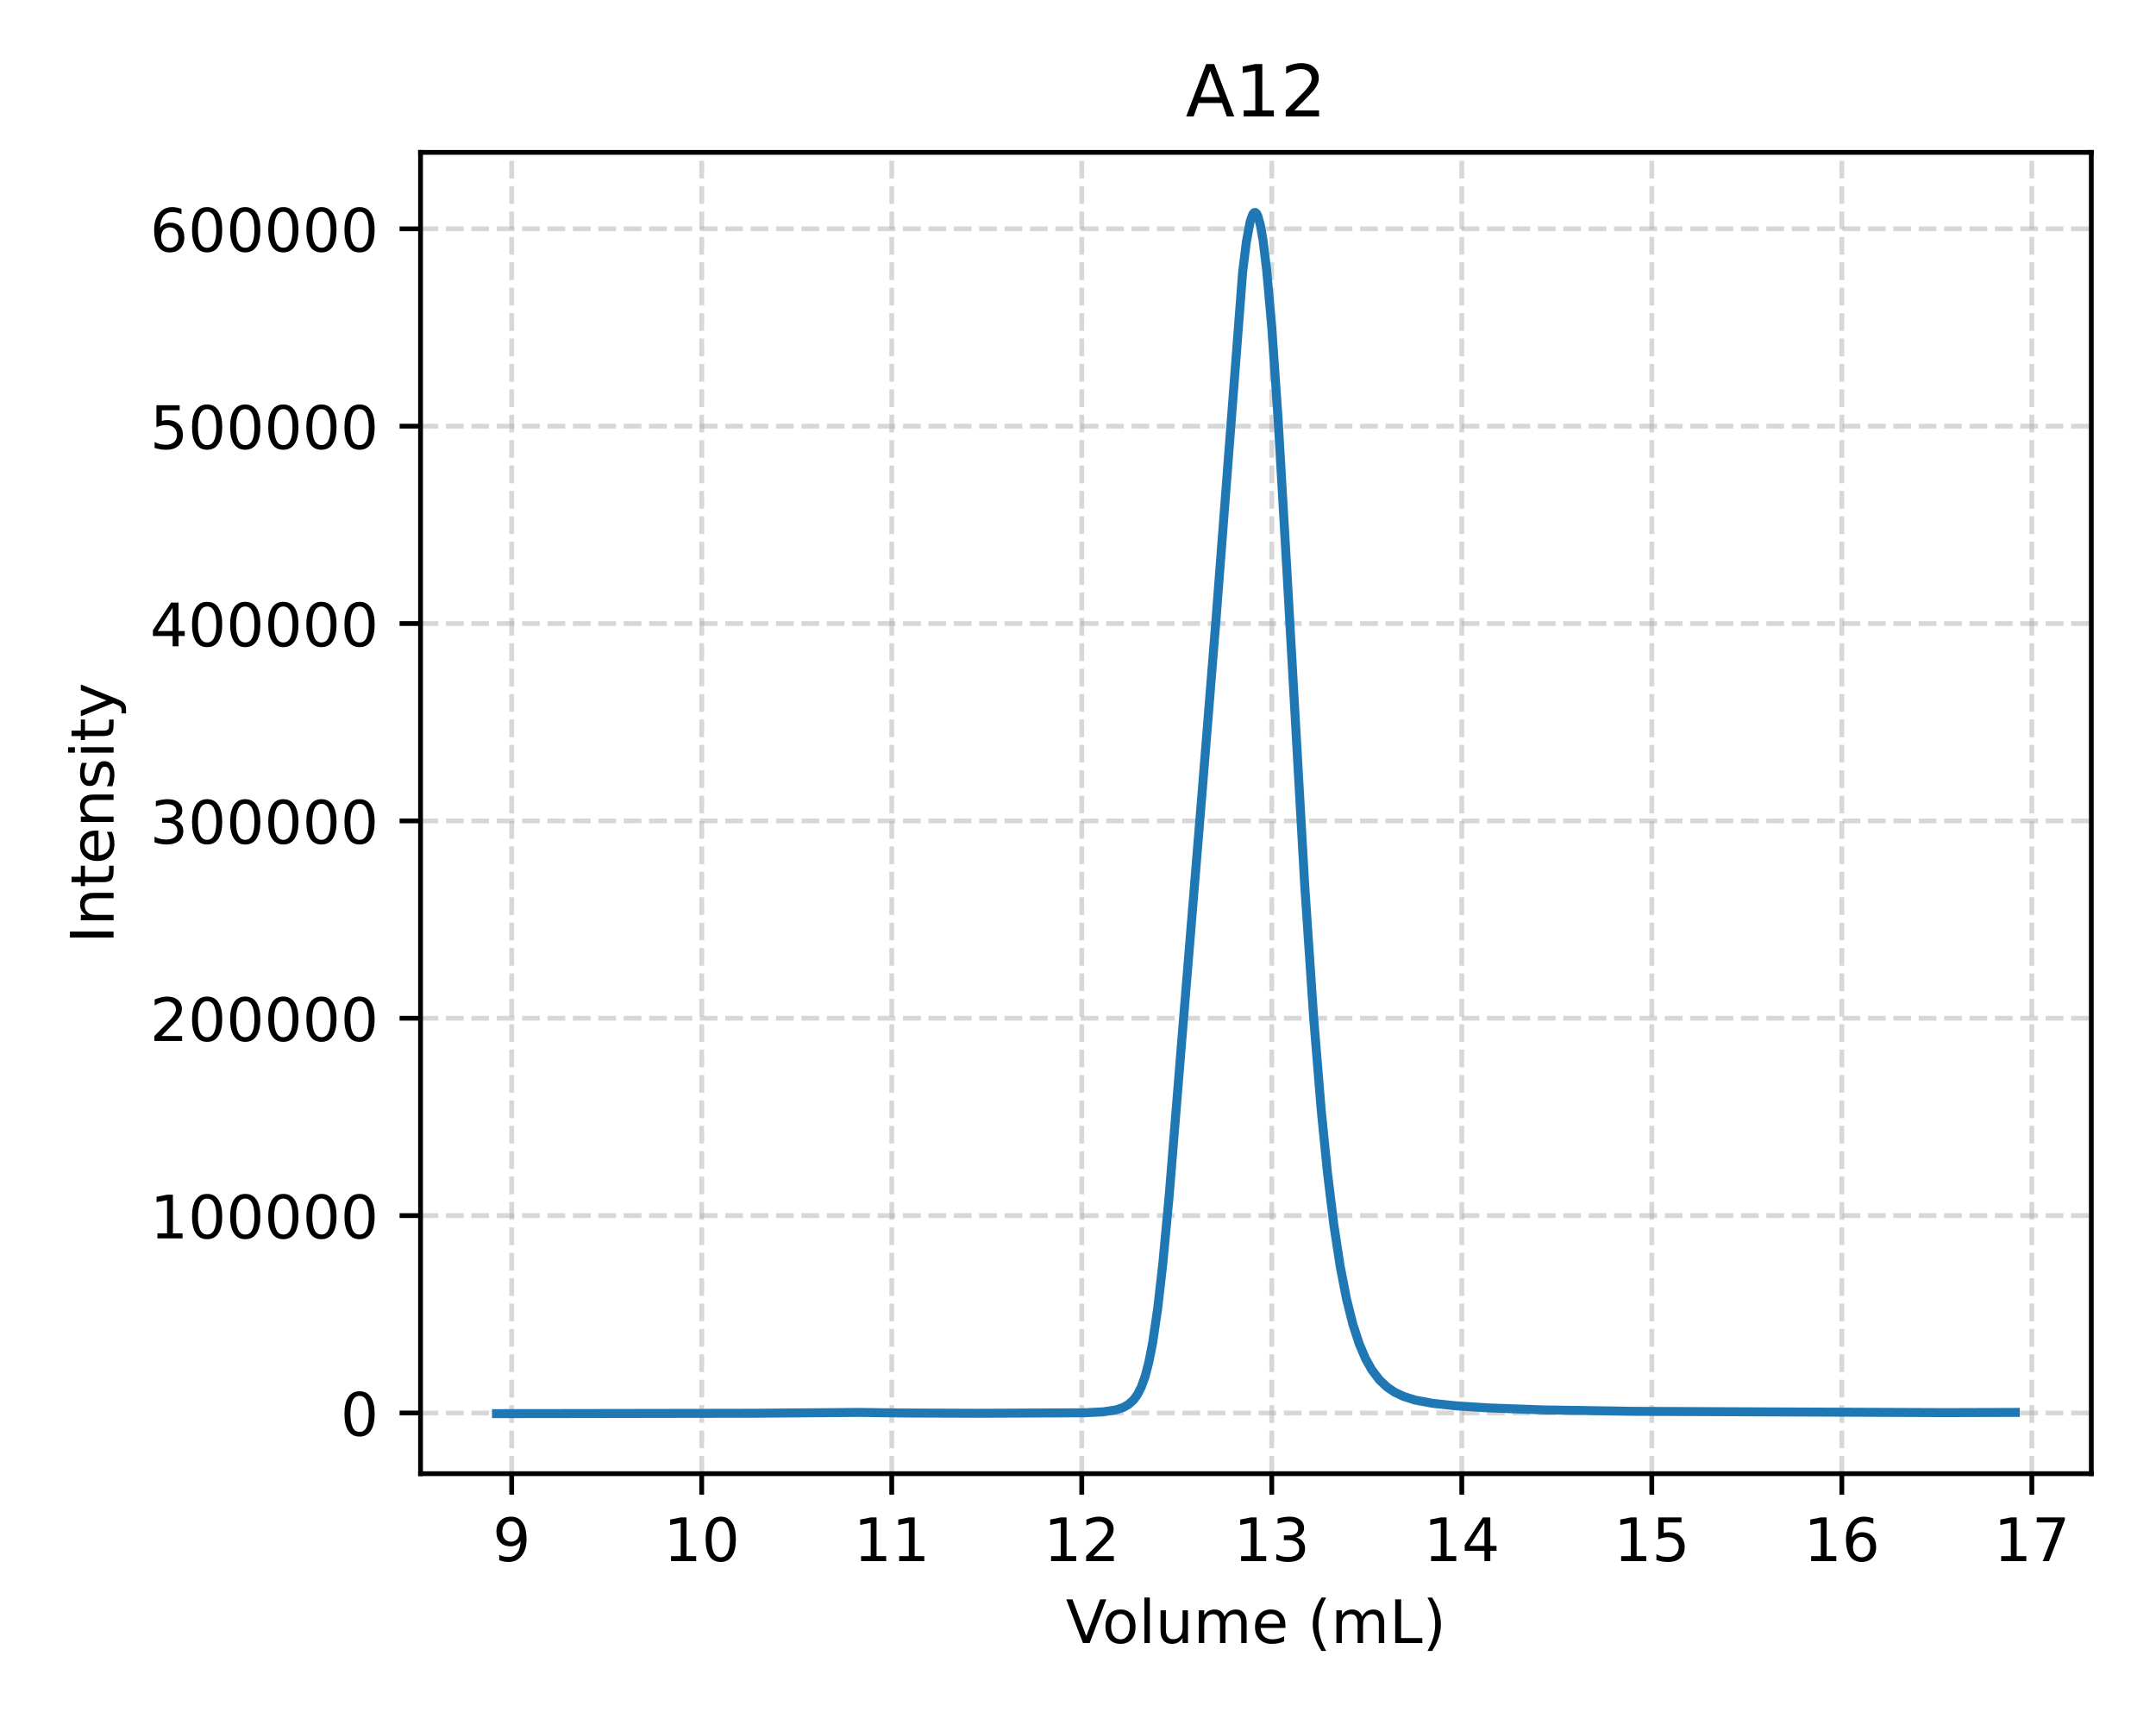
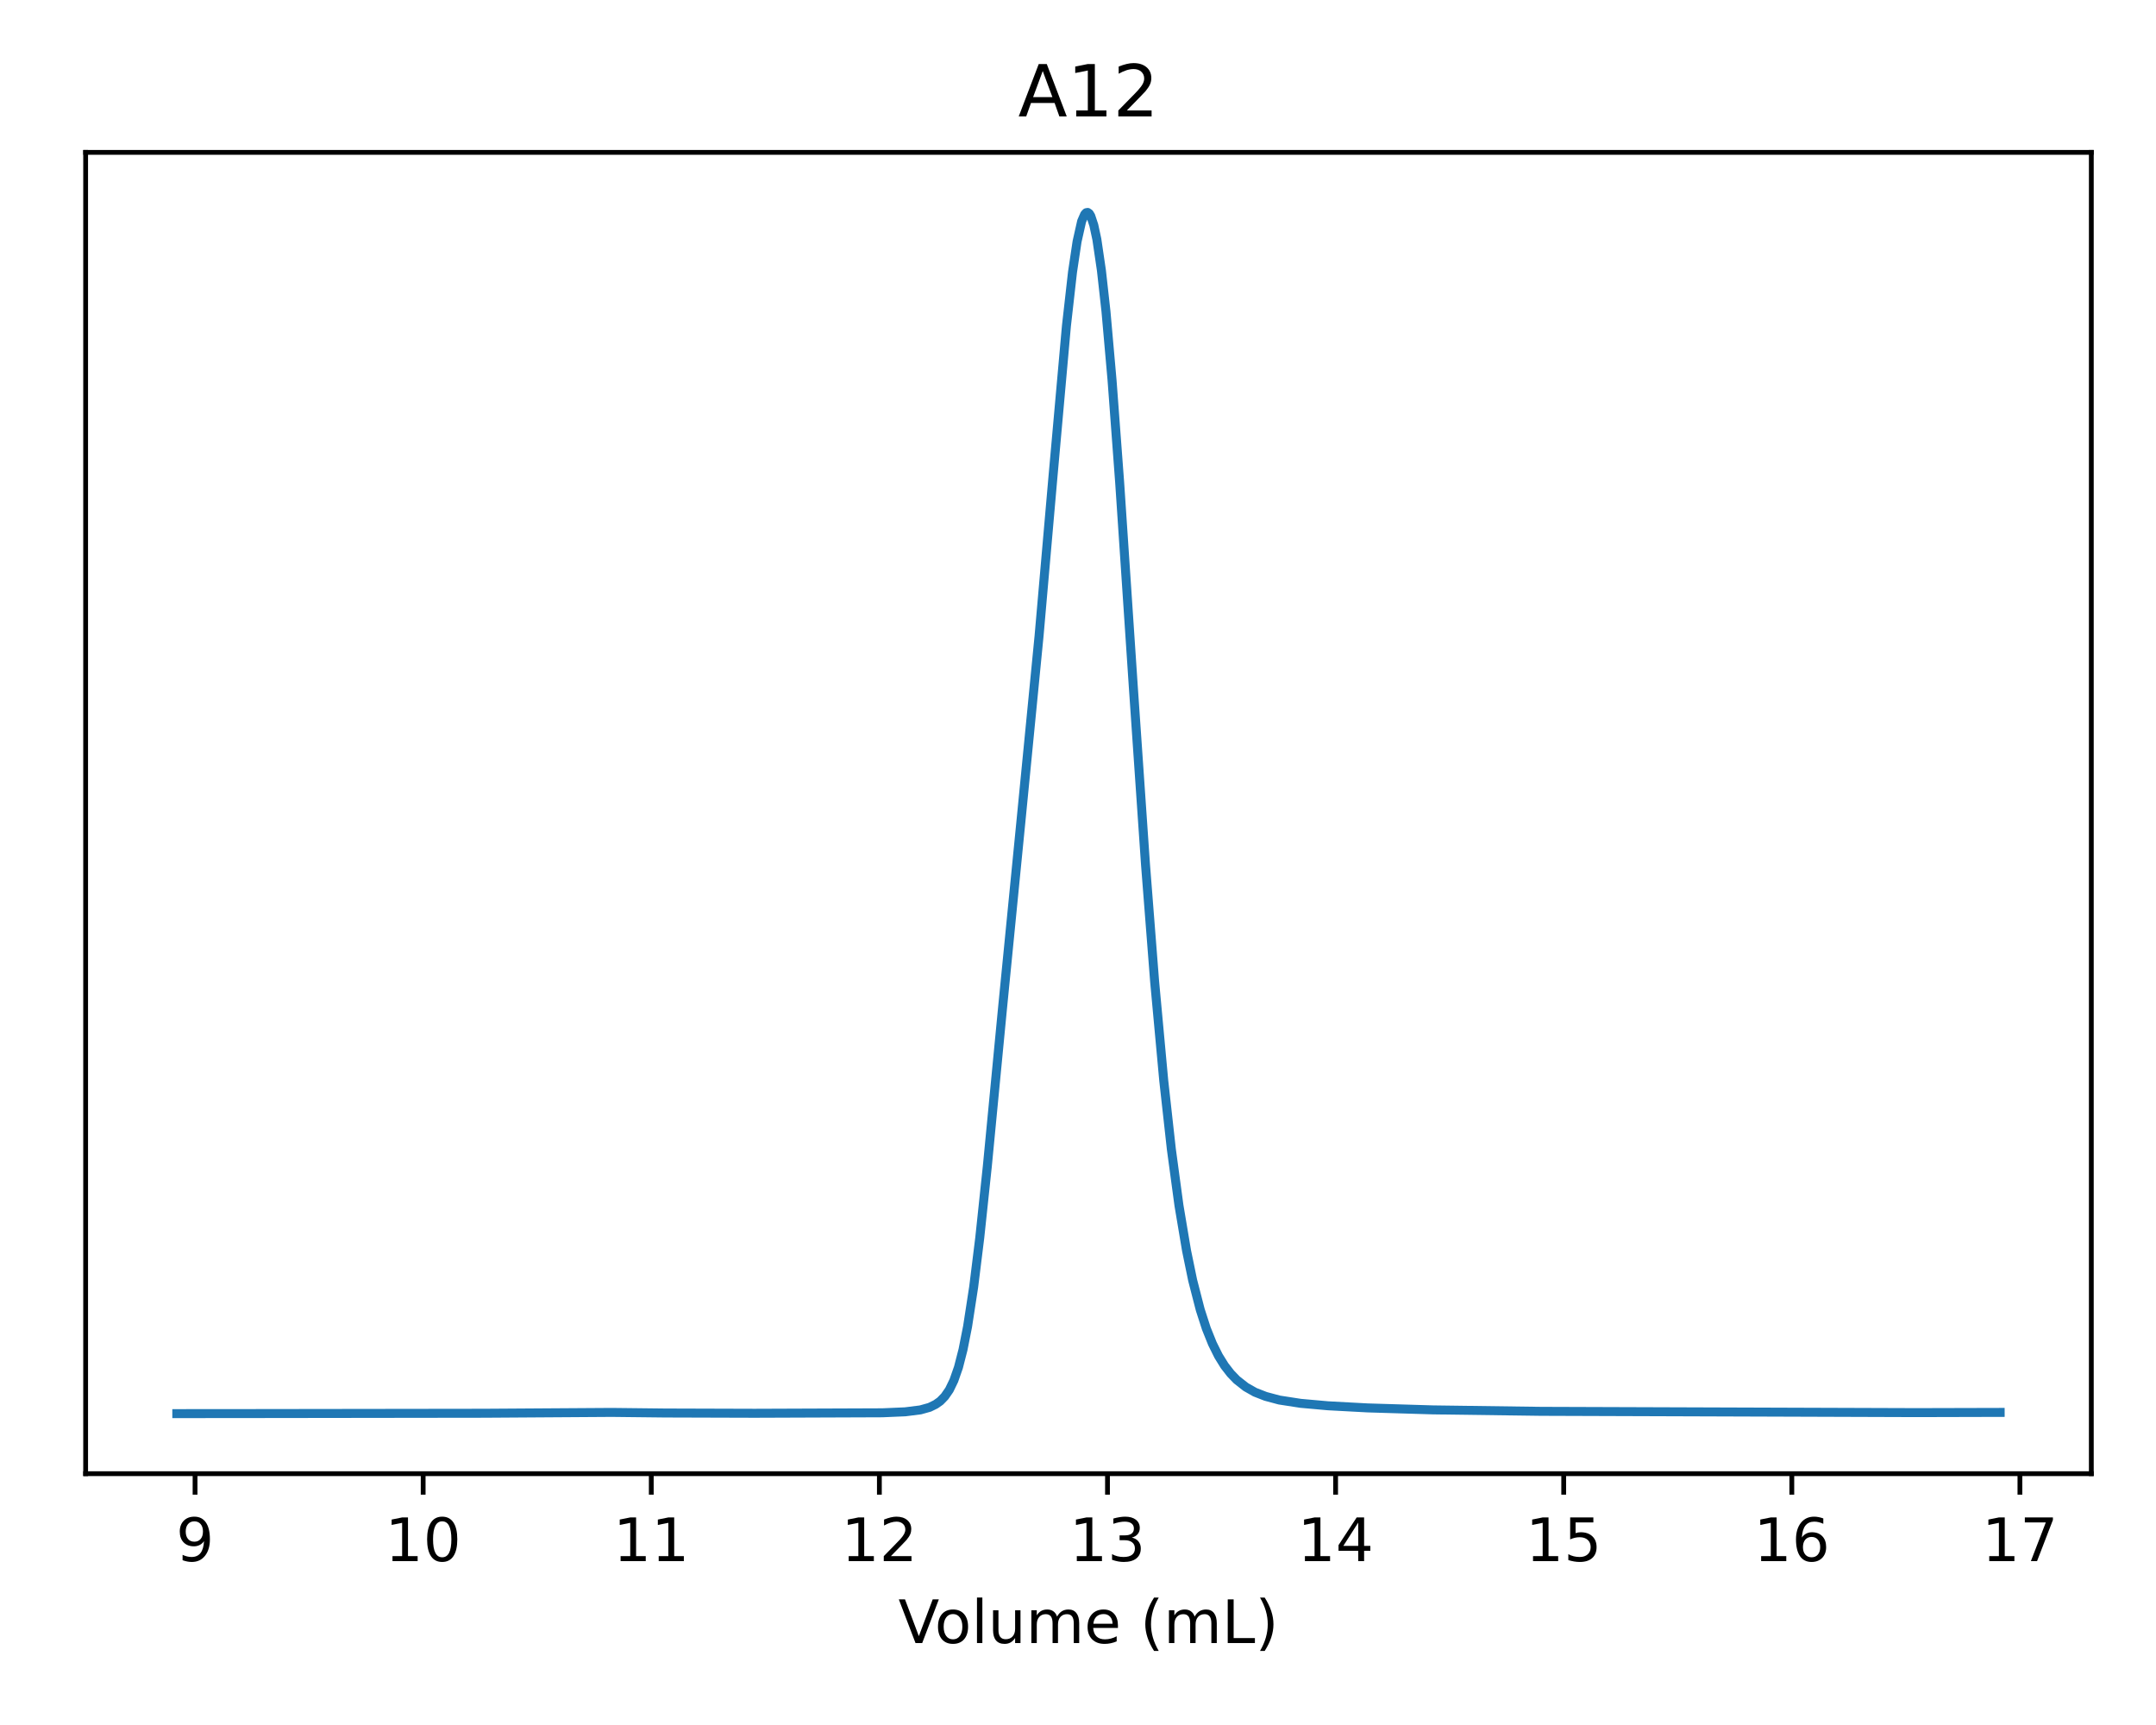
<svg xmlns="http://www.w3.org/2000/svg" xmlns:xlink="http://www.w3.org/1999/xlink" width="360pt" height="288pt" viewBox="0 0 360 288" version="1.1">
  <defs>
    <style type="text/css">*{stroke-linejoin: round; stroke-linecap: butt}</style>
  </defs>
  <g id="figure_1">
    <g id="patch_1">
      <path d="M 0 288  L 360 288  L 360 0  L 0 0  z " style="fill: #ffffff" />
    </g>
    <g id="axes_1">
      <g id="patch_2">
-         <path d="M 70.22 246.04  L 349.2 246.04  L 349.2 25.44  L 70.22 25.44  z " style="fill: #ffffff" />
+         <path d="M 14.3 246.04  L 349.2 246.04  L 349.2 25.44  L 14.3 25.44  z " style="fill: #ffffff" />
      </g>
      <g id="PolyCollection_1" />
      <g id="matplotlib.axis_1">
        <g id="xtick_1">
          <g id="line2d_1">
-             <path d="M 85.439 246.04  L 85.439 25.44  " clip-path="url(#p51eb6ddf93)" style="fill: none; stroke-dasharray: 2.96,1.28; stroke-dashoffset: 0; stroke: #b0b0b0; stroke-opacity: 0.5; stroke-width: 0.8" />
-           </g>
+             <defs>
+               <path id="m18e1137b90" d="M 0 0  L 0 3.5  " style="stroke: #000000; stroke-width: 0.8" />
+             </defs>
+             <g>
+               <use xlink:href="#m18e1137b90" x="32.57" y="246.04" style="stroke: #000000; stroke-width: 0.8" />
+             </g>
+           </g>
+           <g id="text_1">
+             <g transform="translate(29.38856 260.6384)scale(0.1 -0.1)">
+               <defs>
+                 <path id="DejaVuSans-39" d="M 703 97  L 703 672  Q 941 559 1184 500  Q 1428 441 1663 441  Q 2288 441 2617 861  Q 2947 1281 2994 2138  Q 2813 1869 2534 1725  Q 2256 1581 1919 1581  Q 1219 1581 811 2004  Q 403 2428 403 3163  Q 403 3881 828 4315  Q 1253 4750 1959 4750  Q 2769 4750 3195 4129  Q 3622 3509 3622 2328  Q 3622 1225 3098 567  Q 2575 -91 1691 -91  Q 1453 -91 1209 -44  Q 966 3 703 97  z M 1959 2075  Q 2384 2075 2632 2365  Q 2881 2656 2881 3163  Q 2881 3666 2632 3958  Q 2384 4250 1959 4250  Q 1534 4250 1286 3958  Q 1038 3666 1038 3163  Q 1038 2656 1286 2365  Q 1534 2075 1959 2075  z " transform="scale(0.015625)" />
+               </defs>
+               <use xlink:href="#DejaVuSans-39" />
+             </g>
+           </g>
+         </g>
+         <g id="xtick_2">
          <g id="line2d_2">
-             <defs>
-               <path id="m4607821169" d="M 0 0  L 0 3.5  " style="stroke: #000000; stroke-width: 0.8" />
-             </defs>
-             <g>
-               <use xlink:href="#m4607821169" x="85.439" y="246.04" style="stroke: #000000; stroke-width: 0.8" />
-             </g>
-           </g>
-           <g id="text_1">
-             <g transform="translate(82.25796 260.6384)scale(0.1 -0.1)">
-               <defs>
-                 <path id="DejaVuSans-39" d="M 703 97  L 703 672  Q 941 559 1184 500  Q 1428 441 1663 441  Q 2288 441 2617 861  Q 2947 1281 2994 2138  Q 2813 1869 2534 1725  Q 2256 1581 1919 1581  Q 1219 1581 811 2004  Q 403 2428 403 3163  Q 403 3881 828 4315  Q 1253 4750 1959 4750  Q 2769 4750 3195 4129  Q 3622 3509 3622 2328  Q 3622 1225 3098 567  Q 2575 -91 1691 -91  Q 1453 -91 1209 -44  Q 966 3 703 97  z M 1959 2075  Q 2384 2075 2632 2365  Q 2881 2656 2881 3163  Q 2881 3666 2632 3958  Q 2384 4250 1959 4250  Q 1534 4250 1286 3958  Q 1038 3666 1038 3163  Q 1038 2656 1286 2365  Q 1534 2075 1959 2075  z " transform="scale(0.015625)" />
-               </defs>
-               <use xlink:href="#DejaVuSans-39" />
-             </g>
-           </g>
-         </g>
-         <g id="xtick_2">
-           <g id="line2d_3">
-             <path d="M 117.168 246.04  L 117.168 25.44  " clip-path="url(#p51eb6ddf93)" style="fill: none; stroke-dasharray: 2.96,1.28; stroke-dashoffset: 0; stroke: #b0b0b0; stroke-opacity: 0.5; stroke-width: 0.8" />
-           </g>
-           <g id="line2d_4">
-             <g>
-               <use xlink:href="#m4607821169" x="117.168" y="246.04" style="stroke: #000000; stroke-width: 0.8" />
+             <g>
+               <use xlink:href="#m18e1137b90" x="70.658" y="246.04" style="stroke: #000000; stroke-width: 0.8" />
            </g>
          </g>
          <g id="text_2">
-             <g transform="translate(110.8054 260.6384)scale(0.1 -0.1)">
+             <g transform="translate(64.29587 260.6384)scale(0.1 -0.1)">
              <defs>
                <path id="DejaVuSans-31" d="M 794 531  L 1825 531  L 1825 4091  L 703 3866  L 703 4441  L 1819 4666  L 2450 4666  L 2450 531  L 3481 531  L 3481 0  L 794 0  L 794 531  z " transform="scale(0.015625)" />
                <path id="DejaVuSans-30" d="M 2034 4250  Q 1547 4250 1301 3770  Q 1056 3291 1056 2328  Q 1056 1369 1301 889  Q 1547 409 2034 409  Q 2525 409 2770 889  Q 3016 1369 3016 2328  Q 3016 3291 2770 3770  Q 2525 4250 2034 4250  z M 2034 4750  Q 2819 4750 3233 4129  Q 3647 3509 3647 2328  Q 3647 1150 3233 529  Q 2819 -91 2034 -91  Q 1250 -91 836 529  Q 422 1150 422 2328  Q 422 3509 836 4129  Q 1250 4750 2034 4750  z " transform="scale(0.015625)" />
              </defs>
              <use xlink:href="#DejaVuSans-31" />
              <use xlink:href="#DejaVuSans-30" x="63.623" />
            </g>
          </g>
        </g>
        <g id="xtick_3">
+           <g id="line2d_3">
+             <g>
+               <use xlink:href="#m18e1137b90" x="108.747" y="246.04" style="stroke: #000000; stroke-width: 0.8" />
+             </g>
+           </g>
+           <g id="text_3">
+             <g transform="translate(102.3844 260.6384)scale(0.1 -0.1)">
+               <use xlink:href="#DejaVuSans-31" />
+               <use xlink:href="#DejaVuSans-31" x="63.623" />
+             </g>
+           </g>
+         </g>
+         <g id="xtick_4">
+           <g id="line2d_4">
+             <g>
+               <use xlink:href="#m18e1137b90" x="146.835" y="246.04" style="stroke: #000000; stroke-width: 0.8" />
+             </g>
+           </g>
+           <g id="text_4">
+             <g transform="translate(140.473 260.6384)scale(0.1 -0.1)">
+               <defs>
+                 <path id="DejaVuSans-32" d="M 1228 531  L 3431 531  L 3431 0  L 469 0  L 469 531  Q 828 903 1448 1529  Q 2069 2156 2228 2338  Q 2531 2678 2651 2914  Q 2772 3150 2772 3378  Q 2772 3750 2511 3984  Q 2250 4219 1831 4219  Q 1534 4219 1204 4116  Q 875 4013 500 3803  L 500 4441  Q 881 4594 1212 4672  Q 1544 4750 1819 4750  Q 2544 4750 2975 4387  Q 3406 4025 3406 3419  Q 3406 3131 3298 2873  Q 3191 2616 2906 2266  Q 2828 2175 2409 1742  Q 1991 1309 1228 531  z " transform="scale(0.015625)" />
+               </defs>
+               <use xlink:href="#DejaVuSans-31" />
+               <use xlink:href="#DejaVuSans-32" x="63.623" />
+             </g>
+           </g>
+         </g>
+         <g id="xtick_5">
          <g id="line2d_5">
-             <path d="M 148.897 246.04  L 148.897 25.44  " clip-path="url(#p51eb6ddf93)" style="fill: none; stroke-dasharray: 2.96,1.28; stroke-dashoffset: 0; stroke: #b0b0b0; stroke-opacity: 0.5; stroke-width: 0.8" />
-           </g>
+             <g>
+               <use xlink:href="#m18e1137b90" x="184.924" y="246.04" style="stroke: #000000; stroke-width: 0.8" />
+             </g>
+           </g>
+           <g id="text_5">
+             <g transform="translate(178.5615 260.6384)scale(0.1 -0.1)">
+               <defs>
+                 <path id="DejaVuSans-33" d="M 2597 2516  Q 3050 2419 3304 2112  Q 3559 1806 3559 1356  Q 3559 666 3084 287  Q 2609 -91 1734 -91  Q 1441 -91 1130 -33  Q 819 25 488 141  L 488 750  Q 750 597 1062 519  Q 1375 441 1716 441  Q 2309 441 2620 675  Q 2931 909 2931 1356  Q 2931 1769 2642 2001  Q 2353 2234 1838 2234  L 1294 2234  L 1294 2753  L 1863 2753  Q 2328 2753 2575 2939  Q 2822 3125 2822 3475  Q 2822 3834 2567 4026  Q 2313 4219 1838 4219  Q 1578 4219 1281 4162  Q 984 4106 628 3988  L 628 4550  Q 988 4650 1302 4700  Q 1616 4750 1894 4750  Q 2613 4750 3031 4423  Q 3450 4097 3450 3541  Q 3450 3153 3228 2886  Q 3006 2619 2597 2516  z " transform="scale(0.015625)" />
+               </defs>
+               <use xlink:href="#DejaVuSans-31" />
+               <use xlink:href="#DejaVuSans-33" x="63.623" />
+             </g>
+           </g>
+         </g>
+         <g id="xtick_6">
          <g id="line2d_6">
            <g>
-               <use xlink:href="#m4607821169" x="148.897" y="246.04" style="stroke: #000000; stroke-width: 0.8" />
-             </g>
-           </g>
-           <g id="text_3">
-             <g transform="translate(142.5341 260.6384)scale(0.1 -0.1)">
-               <use xlink:href="#DejaVuSans-31" />
-               <use xlink:href="#DejaVuSans-31" x="63.623" />
-             </g>
-           </g>
-         </g>
-         <g id="xtick_4">
+               <use xlink:href="#m18e1137b90" x="223.013" y="246.04" style="stroke: #000000; stroke-width: 0.8" />
+             </g>
+           </g>
+           <g id="text_6">
+             <g transform="translate(216.6501 260.6384)scale(0.1 -0.1)">
+               <defs>
+                 <path id="DejaVuSans-34" d="M 2419 4116  L 825 1625  L 2419 1625  L 2419 4116  z M 2253 4666  L 3047 4666  L 3047 1625  L 3713 1625  L 3713 1100  L 3047 1100  L 3047 0  L 2419 0  L 2419 1100  L 313 1100  L 313 1709  L 2253 4666  z " transform="scale(0.015625)" />
+               </defs>
+               <use xlink:href="#DejaVuSans-31" />
+               <use xlink:href="#DejaVuSans-34" x="63.623" />
+             </g>
+           </g>
+         </g>
+         <g id="xtick_7">
          <g id="line2d_7">
-             <path d="M 180.625 246.04  L 180.625 25.44  " clip-path="url(#p51eb6ddf93)" style="fill: none; stroke-dasharray: 2.96,1.28; stroke-dashoffset: 0; stroke: #b0b0b0; stroke-opacity: 0.5; stroke-width: 0.8" />
-           </g>
+             <g>
+               <use xlink:href="#m18e1137b90" x="261.101" y="246.04" style="stroke: #000000; stroke-width: 0.8" />
+             </g>
+           </g>
+           <g id="text_7">
+             <g transform="translate(254.7387 260.6384)scale(0.1 -0.1)">
+               <defs>
+                 <path id="DejaVuSans-35" d="M 691 4666  L 3169 4666  L 3169 4134  L 1269 4134  L 1269 2991  Q 1406 3038 1543 3061  Q 1681 3084 1819 3084  Q 2600 3084 3056 2656  Q 3513 2228 3513 1497  Q 3513 744 3044 326  Q 2575 -91 1722 -91  Q 1428 -91 1123 -41  Q 819 9 494 109  L 494 744  Q 775 591 1075 516  Q 1375 441 1709 441  Q 2250 441 2565 725  Q 2881 1009 2881 1497  Q 2881 1984 2565 2268  Q 2250 2553 1709 2553  Q 1456 2553 1204 2497  Q 953 2441 691 2322  L 691 4666  z " transform="scale(0.015625)" />
+               </defs>
+               <use xlink:href="#DejaVuSans-31" />
+               <use xlink:href="#DejaVuSans-35" x="63.623" />
+             </g>
+           </g>
+         </g>
+         <g id="xtick_8">
          <g id="line2d_8">
            <g>
-               <use xlink:href="#m4607821169" x="180.625" y="246.04" style="stroke: #000000; stroke-width: 0.8" />
-             </g>
-           </g>
-           <g id="text_4">
-             <g transform="translate(174.2628 260.6384)scale(0.1 -0.1)">
-               <defs>
-                 <path id="DejaVuSans-32" d="M 1228 531  L 3431 531  L 3431 0  L 469 0  L 469 531  Q 828 903 1448 1529  Q 2069 2156 2228 2338  Q 2531 2678 2651 2914  Q 2772 3150 2772 3378  Q 2772 3750 2511 3984  Q 2250 4219 1831 4219  Q 1534 4219 1204 4116  Q 875 4013 500 3803  L 500 4441  Q 881 4594 1212 4672  Q 1544 4750 1819 4750  Q 2544 4750 2975 4387  Q 3406 4025 3406 3419  Q 3406 3131 3298 2873  Q 3191 2616 2906 2266  Q 2828 2175 2409 1742  Q 1991 1309 1228 531  z " transform="scale(0.015625)" />
-               </defs>
-               <use xlink:href="#DejaVuSans-31" />
-               <use xlink:href="#DejaVuSans-32" x="63.623" />
-             </g>
-           </g>
-         </g>
-         <g id="xtick_5">
+               <use xlink:href="#m18e1137b90" x="299.19" y="246.04" style="stroke: #000000; stroke-width: 0.8" />
+             </g>
+           </g>
+           <g id="text_8">
+             <g transform="translate(292.8272 260.6384)scale(0.1 -0.1)">
+               <defs>
+                 <path id="DejaVuSans-36" d="M 2113 2584  Q 1688 2584 1439 2293  Q 1191 2003 1191 1497  Q 1191 994 1439 701  Q 1688 409 2113 409  Q 2538 409 2786 701  Q 3034 994 3034 1497  Q 3034 2003 2786 2293  Q 2538 2584 2113 2584  z M 3366 4563  L 3366 3988  Q 3128 4100 2886 4159  Q 2644 4219 2406 4219  Q 1781 4219 1451 3797  Q 1122 3375 1075 2522  Q 1259 2794 1537 2939  Q 1816 3084 2150 3084  Q 2853 3084 3261 2657  Q 3669 2231 3669 1497  Q 3669 778 3244 343  Q 2819 -91 2113 -91  Q 1303 -91 875 529  Q 447 1150 447 2328  Q 447 3434 972 4092  Q 1497 4750 2381 4750  Q 2619 4750 2861 4703  Q 3103 4656 3366 4563  z " transform="scale(0.015625)" />
+               </defs>
+               <use xlink:href="#DejaVuSans-31" />
+               <use xlink:href="#DejaVuSans-36" x="63.623" />
+             </g>
+           </g>
+         </g>
+         <g id="xtick_9">
          <g id="line2d_9">
-             <path d="M 212.354 246.04  L 212.354 25.44  " clip-path="url(#p51eb6ddf93)" style="fill: none; stroke-dasharray: 2.96,1.28; stroke-dashoffset: 0; stroke: #b0b0b0; stroke-opacity: 0.5; stroke-width: 0.8" />
-           </g>
-           <g id="line2d_10">
-             <g>
-               <use xlink:href="#m4607821169" x="212.354" y="246.04" style="stroke: #000000; stroke-width: 0.8" />
-             </g>
-           </g>
-           <g id="text_5">
-             <g transform="translate(205.9916 260.6384)scale(0.1 -0.1)">
-               <defs>
-                 <path id="DejaVuSans-33" d="M 2597 2516  Q 3050 2419 3304 2112  Q 3559 1806 3559 1356  Q 3559 666 3084 287  Q 2609 -91 1734 -91  Q 1441 -91 1130 -33  Q 819 25 488 141  L 488 750  Q 750 597 1062 519  Q 1375 441 1716 441  Q 2309 441 2620 675  Q 2931 909 2931 1356  Q 2931 1769 2642 2001  Q 2353 2234 1838 2234  L 1294 2234  L 1294 2753  L 1863 2753  Q 2328 2753 2575 2939  Q 2822 3125 2822 3475  Q 2822 3834 2567 4026  Q 2313 4219 1838 4219  Q 1578 4219 1281 4162  Q 984 4106 628 3988  L 628 4550  Q 988 4650 1302 4700  Q 1616 4750 1894 4750  Q 2613 4750 3031 4423  Q 3450 4097 3450 3541  Q 3450 3153 3228 2886  Q 3006 2619 2597 2516  z " transform="scale(0.015625)" />
-               </defs>
-               <use xlink:href="#DejaVuSans-31" />
-               <use xlink:href="#DejaVuSans-33" x="63.623" />
-             </g>
-           </g>
-         </g>
-         <g id="xtick_6">
-           <g id="line2d_11">
-             <path d="M 244.083 246.04  L 244.083 25.44  " clip-path="url(#p51eb6ddf93)" style="fill: none; stroke-dasharray: 2.96,1.28; stroke-dashoffset: 0; stroke: #b0b0b0; stroke-opacity: 0.5; stroke-width: 0.8" />
-           </g>
-           <g id="line2d_12">
-             <g>
-               <use xlink:href="#m4607821169" x="244.083" y="246.04" style="stroke: #000000; stroke-width: 0.8" />
-             </g>
-           </g>
-           <g id="text_6">
-             <g transform="translate(237.7203 260.6384)scale(0.1 -0.1)">
-               <defs>
-                 <path id="DejaVuSans-34" d="M 2419 4116  L 825 1625  L 2419 1625  L 2419 4116  z M 2253 4666  L 3047 4666  L 3047 1625  L 3713 1625  L 3713 1100  L 3047 1100  L 3047 0  L 2419 0  L 2419 1100  L 313 1100  L 313 1709  L 2253 4666  z " transform="scale(0.015625)" />
-               </defs>
-               <use xlink:href="#DejaVuSans-31" />
-               <use xlink:href="#DejaVuSans-34" x="63.623" />
-             </g>
-           </g>
-         </g>
-         <g id="xtick_7">
-           <g id="line2d_13">
-             <path d="M 275.811 246.04  L 275.811 25.44  " clip-path="url(#p51eb6ddf93)" style="fill: none; stroke-dasharray: 2.96,1.28; stroke-dashoffset: 0; stroke: #b0b0b0; stroke-opacity: 0.5; stroke-width: 0.8" />
-           </g>
-           <g id="line2d_14">
-             <g>
-               <use xlink:href="#m4607821169" x="275.811" y="246.04" style="stroke: #000000; stroke-width: 0.8" />
-             </g>
-           </g>
-           <g id="text_7">
-             <g transform="translate(269.449 260.6384)scale(0.1 -0.1)">
-               <defs>
-                 <path id="DejaVuSans-35" d="M 691 4666  L 3169 4666  L 3169 4134  L 1269 4134  L 1269 2991  Q 1406 3038 1543 3061  Q 1681 3084 1819 3084  Q 2600 3084 3056 2656  Q 3513 2228 3513 1497  Q 3513 744 3044 326  Q 2575 -91 1722 -91  Q 1428 -91 1123 -41  Q 819 9 494 109  L 494 744  Q 775 591 1075 516  Q 1375 441 1709 441  Q 2250 441 2565 725  Q 2881 1009 2881 1497  Q 2881 1984 2565 2268  Q 2250 2553 1709 2553  Q 1456 2553 1204 2497  Q 953 2441 691 2322  L 691 4666  z " transform="scale(0.015625)" />
-               </defs>
-               <use xlink:href="#DejaVuSans-31" />
-               <use xlink:href="#DejaVuSans-35" x="63.623" />
-             </g>
-           </g>
-         </g>
-         <g id="xtick_8">
-           <g id="line2d_15">
-             <path d="M 307.54 246.04  L 307.54 25.44  " clip-path="url(#p51eb6ddf93)" style="fill: none; stroke-dasharray: 2.96,1.28; stroke-dashoffset: 0; stroke: #b0b0b0; stroke-opacity: 0.5; stroke-width: 0.8" />
-           </g>
-           <g id="line2d_16">
-             <g>
-               <use xlink:href="#m4607821169" x="307.54" y="246.04" style="stroke: #000000; stroke-width: 0.8" />
-             </g>
-           </g>
-           <g id="text_8">
-             <g transform="translate(301.1777 260.6384)scale(0.1 -0.1)">
-               <defs>
-                 <path id="DejaVuSans-36" d="M 2113 2584  Q 1688 2584 1439 2293  Q 1191 2003 1191 1497  Q 1191 994 1439 701  Q 1688 409 2113 409  Q 2538 409 2786 701  Q 3034 994 3034 1497  Q 3034 2003 2786 2293  Q 2538 2584 2113 2584  z M 3366 4563  L 3366 3988  Q 3128 4100 2886 4159  Q 2644 4219 2406 4219  Q 1781 4219 1451 3797  Q 1122 3375 1075 2522  Q 1259 2794 1537 2939  Q 1816 3084 2150 3084  Q 2853 3084 3261 2657  Q 3669 2231 3669 1497  Q 3669 778 3244 343  Q 2819 -91 2113 -91  Q 1303 -91 875 529  Q 447 1150 447 2328  Q 447 3434 972 4092  Q 1497 4750 2381 4750  Q 2619 4750 2861 4703  Q 3103 4656 3366 4563  z " transform="scale(0.015625)" />
-               </defs>
-               <use xlink:href="#DejaVuSans-31" />
-               <use xlink:href="#DejaVuSans-36" x="63.623" />
-             </g>
-           </g>
-         </g>
-         <g id="xtick_9">
-           <g id="line2d_17">
-             <path d="M 339.269 246.04  L 339.269 25.44  " clip-path="url(#p51eb6ddf93)" style="fill: none; stroke-dasharray: 2.96,1.28; stroke-dashoffset: 0; stroke: #b0b0b0; stroke-opacity: 0.5; stroke-width: 0.8" />
-           </g>
-           <g id="line2d_18">
-             <g>
-               <use xlink:href="#m4607821169" x="339.269" y="246.04" style="stroke: #000000; stroke-width: 0.8" />
+             <g>
+               <use xlink:href="#m18e1137b90" x="337.278" y="246.04" style="stroke: #000000; stroke-width: 0.8" />
            </g>
          </g>
          <g id="text_9">
-             <g transform="translate(332.9064 260.6384)scale(0.1 -0.1)">
+             <g transform="translate(330.9158 260.6384)scale(0.1 -0.1)">
              <defs>
                <path id="DejaVuSans-37" d="M 525 4666  L 3525 4666  L 3525 4397  L 1831 0  L 1172 0  L 2766 4134  L 525 4134  L 525 4666  z " transform="scale(0.015625)" />
              </defs>
              <use xlink:href="#DejaVuSans-31" />
              <use xlink:href="#DejaVuSans-37" x="63.623" />
            </g>
          </g>
        </g>
        <g id="text_10">
-           <g transform="translate(177.9663 274.3166)scale(0.1 -0.1)">
+           <g transform="translate(150.0062 274.3166)scale(0.1 -0.1)">
            <defs>
              <path id="DejaVuSans-56" d="M 1831 0  L 50 4666  L 709 4666  L 2188 738  L 3669 4666  L 4325 4666  L 2547 0  L 1831 0  z " transform="scale(0.015625)" />
              <path id="DejaVuSans-6f" d="M 1959 3097  Q 1497 3097 1228 2736  Q 959 2375 959 1747  Q 959 1119 1226 758  Q 1494 397 1959 397  Q 2419 397 2687 759  Q 2956 1122 2956 1747  Q 2956 2369 2687 2733  Q 2419 3097 1959 3097  z M 1959 3584  Q 2709 3584 3137 3096  Q 3566 2609 3566 1747  Q 3566 888 3137 398  Q 2709 -91 1959 -91  Q 1206 -91 779 398  Q 353 888 353 1747  Q 353 2609 779 3096  Q 1206 3584 1959 3584  z " transform="scale(0.015625)" />
              <path id="DejaVuSans-6c" d="M 603 4863  L 1178 4863  L 1178 0  L 603 0  L 603 4863  z " transform="scale(0.015625)" />
              <path id="DejaVuSans-75" d="M 544 1381  L 544 3500  L 1119 3500  L 1119 1403  Q 1119 906 1312 657  Q 1506 409 1894 409  Q 2359 409 2629 706  Q 2900 1003 2900 1516  L 2900 3500  L 3475 3500  L 3475 0  L 2900 0  L 2900 538  Q 2691 219 2414 64  Q 2138 -91 1772 -91  Q 1169 -91 856 284  Q 544 659 544 1381  z M 1991 3584  L 1991 3584  z " transform="scale(0.015625)" />
              <path id="DejaVuSans-6d" d="M 3328 2828  Q 3544 3216 3844 3400  Q 4144 3584 4550 3584  Q 5097 3584 5394 3201  Q 5691 2819 5691 2113  L 5691 0  L 5113 0  L 5113 2094  Q 5113 2597 4934 2840  Q 4756 3084 4391 3084  Q 3944 3084 3684 2787  Q 3425 2491 3425 1978  L 3425 0  L 2847 0  L 2847 2094  Q 2847 2600 2669 2842  Q 2491 3084 2119 3084  Q 1678 3084 1418 2786  Q 1159 2488 1159 1978  L 1159 0  L 581 0  L 581 3500  L 1159 3500  L 1159 2956  Q 1356 3278 1631 3431  Q 1906 3584 2284 3584  Q 2666 3584 2933 3390  Q 3200 3197 3328 2828  z " transform="scale(0.015625)" />
              <path id="DejaVuSans-65" d="M 3597 1894  L 3597 1613  L 953 1613  Q 991 1019 1311 708  Q 1631 397 2203 397  Q 2534 397 2845 478  Q 3156 559 3463 722  L 3463 178  Q 3153 47 2828 -22  Q 2503 -91 2169 -91  Q 1331 -91 842 396  Q 353 884 353 1716  Q 353 2575 817 3079  Q 1281 3584 2069 3584  Q 2775 3584 3186 3129  Q 3597 2675 3597 1894  z M 3022 2063  Q 3016 2534 2758 2815  Q 2500 3097 2075 3097  Q 1594 3097 1305 2825  Q 1016 2553 972 2059  L 3022 2063  z " transform="scale(0.015625)" />
              <path id="DejaVuSans-20" transform="scale(0.015625)" />
              <path id="DejaVuSans-28" d="M 1984 4856  Q 1566 4138 1362 3434  Q 1159 2731 1159 2009  Q 1159 1288 1364 580  Q 1569 -128 1984 -844  L 1484 -844  Q 1016 -109 783 600  Q 550 1309 550 2009  Q 550 2706 781 3412  Q 1013 4119 1484 4856  L 1984 4856  z " transform="scale(0.015625)" />
              <path id="DejaVuSans-4c" d="M 628 4666  L 1259 4666  L 1259 531  L 3531 531  L 3531 0  L 628 0  L 628 4666  z " transform="scale(0.015625)" />
              <path id="DejaVuSans-29" d="M 513 4856  L 1013 4856  Q 1481 4119 1714 3412  Q 1947 2706 1947 2009  Q 1947 1309 1714 600  Q 1481 -109 1013 -844  L 513 -844  Q 928 -128 1133 580  Q 1338 1288 1338 2009  Q 1338 2731 1133 3434  Q 928 4138 513 4856  z " transform="scale(0.015625)" />
            </defs>
            <use xlink:href="#DejaVuSans-56" />
            <use xlink:href="#DejaVuSans-6f" x="60.658" />
            <use xlink:href="#DejaVuSans-6c" x="121.84" />
            <use xlink:href="#DejaVuSans-75" x="149.623" />
            <use xlink:href="#DejaVuSans-6d" x="213.002" />
            <use xlink:href="#DejaVuSans-65" x="310.414" />
            <use xlink:href="#DejaVuSans-20" x="371.938" />
            <use xlink:href="#DejaVuSans-28" x="403.725" />
            <use xlink:href="#DejaVuSans-6d" x="442.738" />
            <use xlink:href="#DejaVuSans-4c" x="540.15" />
            <use xlink:href="#DejaVuSans-29" x="595.863" />
          </g>
        </g>
      </g>
-       <g id="matplotlib.axis_2">
-         <g id="ytick_1">
-           <g id="line2d_19">
-             <path d="M 70.22 235.904  L 349.2 235.904  " clip-path="url(#p51eb6ddf93)" style="fill: none; stroke-dasharray: 2.96,1.28; stroke-dashoffset: 0; stroke: #b0b0b0; stroke-opacity: 0.5; stroke-width: 0.8" />
-           </g>
-           <g id="line2d_20">
-             <defs>
-               <path id="m6f02867f26" d="M 0 0  L -3.5 0  " style="stroke: #000000; stroke-width: 0.8" />
-             </defs>
-             <g>
-               <use xlink:href="#m6f02867f26" x="70.22" y="235.904" style="stroke: #000000; stroke-width: 0.8" />
-             </g>
-           </g>
-           <g id="text_11">
-             <g transform="translate(56.8575 239.7029)scale(0.1 -0.1)">
-               <use xlink:href="#DejaVuSans-30" />
-             </g>
-           </g>
-         </g>
-         <g id="ytick_2">
-           <g id="line2d_21">
-             <path d="M 70.22 202.953  L 349.2 202.953  " clip-path="url(#p51eb6ddf93)" style="fill: none; stroke-dasharray: 2.96,1.28; stroke-dashoffset: 0; stroke: #b0b0b0; stroke-opacity: 0.5; stroke-width: 0.8" />
-           </g>
-           <g id="line2d_22">
-             <g>
-               <use xlink:href="#m6f02867f26" x="70.22" y="202.953" style="stroke: #000000; stroke-width: 0.8" />
-             </g>
-           </g>
-           <g id="text_12">
-             <g transform="translate(25.045 206.7525)scale(0.1 -0.1)">
-               <use xlink:href="#DejaVuSans-31" />
-               <use xlink:href="#DejaVuSans-30" x="63.623" />
-               <use xlink:href="#DejaVuSans-30" x="127.246" />
-               <use xlink:href="#DejaVuSans-30" x="190.869" />
-               <use xlink:href="#DejaVuSans-30" x="254.492" />
-               <use xlink:href="#DejaVuSans-30" x="318.115" />
-             </g>
-           </g>
-         </g>
-         <g id="ytick_3">
-           <g id="line2d_23">
-             <path d="M 70.22 170.003  L 349.2 170.003  " clip-path="url(#p51eb6ddf93)" style="fill: none; stroke-dasharray: 2.96,1.28; stroke-dashoffset: 0; stroke: #b0b0b0; stroke-opacity: 0.5; stroke-width: 0.8" />
-           </g>
-           <g id="line2d_24">
-             <g>
-               <use xlink:href="#m6f02867f26" x="70.22" y="170.003" style="stroke: #000000; stroke-width: 0.8" />
-             </g>
-           </g>
-           <g id="text_13">
-             <g transform="translate(25.045 173.8022)scale(0.1 -0.1)">
-               <use xlink:href="#DejaVuSans-32" />
-               <use xlink:href="#DejaVuSans-30" x="63.623" />
-               <use xlink:href="#DejaVuSans-30" x="127.246" />
-               <use xlink:href="#DejaVuSans-30" x="190.869" />
-               <use xlink:href="#DejaVuSans-30" x="254.492" />
-               <use xlink:href="#DejaVuSans-30" x="318.115" />
-             </g>
-           </g>
-         </g>
-         <g id="ytick_4">
-           <g id="line2d_25">
-             <path d="M 70.22 137.053  L 349.2 137.053  " clip-path="url(#p51eb6ddf93)" style="fill: none; stroke-dasharray: 2.96,1.28; stroke-dashoffset: 0; stroke: #b0b0b0; stroke-opacity: 0.5; stroke-width: 0.8" />
-           </g>
-           <g id="line2d_26">
-             <g>
-               <use xlink:href="#m6f02867f26" x="70.22" y="137.053" style="stroke: #000000; stroke-width: 0.8" />
-             </g>
-           </g>
-           <g id="text_14">
-             <g transform="translate(25.045 140.8518)scale(0.1 -0.1)">
-               <use xlink:href="#DejaVuSans-33" />
-               <use xlink:href="#DejaVuSans-30" x="63.623" />
-               <use xlink:href="#DejaVuSans-30" x="127.246" />
-               <use xlink:href="#DejaVuSans-30" x="190.869" />
-               <use xlink:href="#DejaVuSans-30" x="254.492" />
-               <use xlink:href="#DejaVuSans-30" x="318.115" />
-             </g>
-           </g>
-         </g>
-         <g id="ytick_5">
-           <g id="line2d_27">
-             <path d="M 70.22 104.102  L 349.2 104.102  " clip-path="url(#p51eb6ddf93)" style="fill: none; stroke-dasharray: 2.96,1.28; stroke-dashoffset: 0; stroke: #b0b0b0; stroke-opacity: 0.5; stroke-width: 0.8" />
-           </g>
-           <g id="line2d_28">
-             <g>
-               <use xlink:href="#m6f02867f26" x="70.22" y="104.102" style="stroke: #000000; stroke-width: 0.8" />
-             </g>
-           </g>
-           <g id="text_15">
-             <g transform="translate(25.045 107.9014)scale(0.1 -0.1)">
-               <use xlink:href="#DejaVuSans-34" />
-               <use xlink:href="#DejaVuSans-30" x="63.623" />
-               <use xlink:href="#DejaVuSans-30" x="127.246" />
-               <use xlink:href="#DejaVuSans-30" x="190.869" />
-               <use xlink:href="#DejaVuSans-30" x="254.492" />
-               <use xlink:href="#DejaVuSans-30" x="318.115" />
-             </g>
-           </g>
-         </g>
-         <g id="ytick_6">
-           <g id="line2d_29">
-             <path d="M 70.22 71.152  L 349.2 71.152  " clip-path="url(#p51eb6ddf93)" style="fill: none; stroke-dasharray: 2.96,1.28; stroke-dashoffset: 0; stroke: #b0b0b0; stroke-opacity: 0.5; stroke-width: 0.8" />
-           </g>
-           <g id="line2d_30">
-             <g>
-               <use xlink:href="#m6f02867f26" x="70.22" y="71.152" style="stroke: #000000; stroke-width: 0.8" />
-             </g>
-           </g>
-           <g id="text_16">
-             <g transform="translate(25.045 74.95107)scale(0.1 -0.1)">
-               <use xlink:href="#DejaVuSans-35" />
-               <use xlink:href="#DejaVuSans-30" x="63.623" />
-               <use xlink:href="#DejaVuSans-30" x="127.246" />
-               <use xlink:href="#DejaVuSans-30" x="190.869" />
-               <use xlink:href="#DejaVuSans-30" x="254.492" />
-               <use xlink:href="#DejaVuSans-30" x="318.115" />
-             </g>
-           </g>
-         </g>
-         <g id="ytick_7">
-           <g id="line2d_31">
-             <path d="M 70.22 38.201  L 349.2 38.201  " clip-path="url(#p51eb6ddf93)" style="fill: none; stroke-dasharray: 2.96,1.28; stroke-dashoffset: 0; stroke: #b0b0b0; stroke-opacity: 0.5; stroke-width: 0.8" />
-           </g>
-           <g id="line2d_32">
-             <g>
-               <use xlink:href="#m6f02867f26" x="70.22" y="38.201" style="stroke: #000000; stroke-width: 0.8" />
-             </g>
-           </g>
-           <g id="text_17">
-             <g transform="translate(25.045 42.00071)scale(0.1 -0.1)">
-               <use xlink:href="#DejaVuSans-36" />
-               <use xlink:href="#DejaVuSans-30" x="63.623" />
-               <use xlink:href="#DejaVuSans-30" x="127.246" />
-               <use xlink:href="#DejaVuSans-30" x="190.869" />
-               <use xlink:href="#DejaVuSans-30" x="254.492" />
-               <use xlink:href="#DejaVuSans-30" x="318.115" />
-             </g>
-           </g>
-         </g>
-         <g id="text_18">
-           <g transform="translate(18.96531 157.5025)rotate(-90)scale(0.1 -0.1)">
-             <defs>
-               <path id="DejaVuSans-49" d="M 628 4666  L 1259 4666  L 1259 0  L 628 0  L 628 4666  z " transform="scale(0.015625)" />
-               <path id="DejaVuSans-6e" d="M 3513 2113  L 3513 0  L 2938 0  L 2938 2094  Q 2938 2591 2744 2837  Q 2550 3084 2163 3084  Q 1697 3084 1428 2787  Q 1159 2491 1159 1978  L 1159 0  L 581 0  L 581 3500  L 1159 3500  L 1159 2956  Q 1366 3272 1645 3428  Q 1925 3584 2291 3584  Q 2894 3584 3203 3211  Q 3513 2838 3513 2113  z " transform="scale(0.015625)" />
-               <path id="DejaVuSans-74" d="M 1172 4494  L 1172 3500  L 2356 3500  L 2356 3053  L 1172 3053  L 1172 1153  Q 1172 725 1289 603  Q 1406 481 1766 481  L 2356 481  L 2356 0  L 1766 0  Q 1100 0 847 248  Q 594 497 594 1153  L 594 3053  L 172 3053  L 172 3500  L 594 3500  L 594 4494  L 1172 4494  z " transform="scale(0.015625)" />
-               <path id="DejaVuSans-73" d="M 2834 3397  L 2834 2853  Q 2591 2978 2328 3040  Q 2066 3103 1784 3103  Q 1356 3103 1142 2972  Q 928 2841 928 2578  Q 928 2378 1081 2264  Q 1234 2150 1697 2047  L 1894 2003  Q 2506 1872 2764 1633  Q 3022 1394 3022 966  Q 3022 478 2636 193  Q 2250 -91 1575 -91  Q 1294 -91 989 -36  Q 684 19 347 128  L 347 722  Q 666 556 975 473  Q 1284 391 1588 391  Q 1994 391 2212 530  Q 2431 669 2431 922  Q 2431 1156 2273 1281  Q 2116 1406 1581 1522  L 1381 1569  Q 847 1681 609 1914  Q 372 2147 372 2553  Q 372 3047 722 3315  Q 1072 3584 1716 3584  Q 2034 3584 2315 3537  Q 2597 3491 2834 3397  z " transform="scale(0.015625)" />
-               <path id="DejaVuSans-69" d="M 603 3500  L 1178 3500  L 1178 0  L 603 0  L 603 3500  z M 603 4863  L 1178 4863  L 1178 4134  L 603 4134  L 603 4863  z " transform="scale(0.015625)" />
-               <path id="DejaVuSans-79" d="M 2059 -325  Q 1816 -950 1584 -1140  Q 1353 -1331 966 -1331  L 506 -1331  L 506 -850  L 844 -850  Q 1081 -850 1212 -737  Q 1344 -625 1503 -206  L 1606 56  L 191 3500  L 800 3500  L 1894 763  L 2988 3500  L 3597 3500  L 2059 -325  z " transform="scale(0.015625)" />
-             </defs>
-             <use xlink:href="#DejaVuSans-49" />
-             <use xlink:href="#DejaVuSans-6e" x="29.492" />
-             <use xlink:href="#DejaVuSans-74" x="92.871" />
-             <use xlink:href="#DejaVuSans-65" x="132.08" />
-             <use xlink:href="#DejaVuSans-6e" x="193.604" />
-             <use xlink:href="#DejaVuSans-73" x="256.982" />
-             <use xlink:href="#DejaVuSans-69" x="309.082" />
-             <use xlink:href="#DejaVuSans-74" x="336.865" />
-             <use xlink:href="#DejaVuSans-79" x="376.074" />
-           </g>
-         </g>
-       </g>
-       <g id="line2d_33">
-         <path d="M 82.901 236.013  L 91.15 236.007  L 125.629 235.952  L 143.397 235.811  L 150.8 235.91  L 163.28 235.956  L 181.048 235.875  L 184.221 235.711  L 186.337 235.39  L 187.606 234.964  L 188.452 234.466  L 189.298 233.699  L 189.932 232.82  L 190.567 231.572  L 191.202 229.825  L 191.836 227.384  L 192.471 224.153  L 193.317 218.373  L 194.163 210.942  L 195.221 199.68  L 197.336 173.605  L 200.72 132.311  L 203.047 103.412  L 207.489 45.423  L 208.124 40.323  L 208.758 36.94  L 209.181 35.775  L 209.393 35.512  L 209.604 35.467  L 209.816 35.642  L 210.027 36.056  L 210.45 37.59  L 210.873 39.951  L 211.508 45.134  L 212.354 54.618  L 213.412 69.943  L 214.892 95.481  L 217.854 147.786  L 219.334 169.716  L 220.604 185.254  L 221.661 195.856  L 222.719 204.492  L 223.776 211.405  L 224.834 216.859  L 225.892 221.09  L 226.949 224.337  L 228.007 226.828  L 229.065 228.719  L 230.334 230.38  L 231.603 231.577  L 232.872 232.44  L 234.353 233.133  L 236.256 233.746  L 239.218 234.295  L 243.025 234.704  L 248.525 235.059  L 257.62 235.389  L 272.639 235.631  L 324.885 235.846  L 336.519 235.81  L 336.519 235.81  " clip-path="url(#p51eb6ddf93)" style="fill: none; stroke: #1f77b4; stroke-width: 1.5; stroke-linecap: square" />
+       <g id="line2d_10">
+         <path d="M 29.523 236.013  L 39.426 236.007  L 80.815 235.952  L 102.145 235.811  L 111.032 235.91  L 126.014 235.956  L 147.343 235.875  L 151.152 235.711  L 153.691 235.39  L 155.215 234.964  L 156.231 234.466  L 156.992 233.929  L 157.754 233.145  L 158.516 232.043  L 159.278 230.466  L 160.04 228.286  L 160.801 225.325  L 161.563 221.468  L 162.579 214.874  L 163.594 206.664  L 164.864 194.673  L 167.403 168.263  L 170.45 137.341  L 173.497 106.188  L 175.783 80.012  L 178.068 54.42  L 179.084 45.423  L 179.846 40.323  L 180.607 36.94  L 181.115 35.775  L 181.369 35.512  L 181.623 35.467  L 181.877 35.642  L 182.131 36.056  L 182.639 37.59  L 183.147 39.951  L 183.908 45.134  L 184.67 51.987  L 185.686 63.484  L 186.955 80.536  L 189.241 114.746  L 191.272 144.347  L 192.796 163.884  L 194.319 180.426  L 195.589 191.872  L 196.858 201.261  L 198.128 208.819  L 199.144 213.748  L 200.413 218.671  L 201.429 221.81  L 202.445 224.337  L 203.46 226.381  L 204.476 228.019  L 205.492 229.327  L 206.508 230.38  L 208.031 231.577  L 209.555 232.44  L 211.332 233.133  L 213.617 233.746  L 217.172 234.295  L 221.743 234.704  L 228.345 235.059  L 239.264 235.389  L 257.292 235.631  L 320.011 235.846  L 333.977 235.81  L 333.977 235.81  " clip-path="url(#p65b704fa2b)" style="fill: none; stroke: #1f77b4; stroke-width: 1.5; stroke-linecap: square" />
      </g>
      <g id="patch_3">
-         <path d="M 70.22 246.04  L 70.22 25.44  " style="fill: none; stroke: #000000; stroke-width: 0.8; stroke-linejoin: miter; stroke-linecap: square" />
+         <path d="M 14.3 246.04  L 14.3 25.44  " style="fill: none; stroke: #000000; stroke-width: 0.8; stroke-linejoin: miter; stroke-linecap: square" />
      </g>
      <g id="patch_4">
        <path d="M 349.2 246.04  L 349.2 25.44  " style="fill: none; stroke: #000000; stroke-width: 0.8; stroke-linejoin: miter; stroke-linecap: square" />
      </g>
      <g id="patch_5">
-         <path d="M 70.22 246.04  L 349.2 246.04  " style="fill: none; stroke: #000000; stroke-width: 0.8; stroke-linejoin: miter; stroke-linecap: square" />
+         <path d="M 14.3 246.04  L 349.2 246.04  " style="fill: none; stroke: #000000; stroke-width: 0.8; stroke-linejoin: miter; stroke-linecap: square" />
      </g>
      <g id="patch_6">
-         <path d="M 70.22 25.44  L 349.2 25.44  " style="fill: none; stroke: #000000; stroke-width: 0.8; stroke-linejoin: miter; stroke-linecap: square" />
-       </g>
-       <g id="text_19">
-         <g transform="translate(197.9706 19.44)scale(0.12 -0.12)">
+         <path d="M 14.3 25.44  L 349.2 25.44  " style="fill: none; stroke: #000000; stroke-width: 0.8; stroke-linejoin: miter; stroke-linecap: square" />
+       </g>
+       <g id="text_11">
+         <g transform="translate(170.0106 19.44)scale(0.12 -0.12)">
          <defs>
            <path id="DejaVuSans-41" d="M 2188 4044  L 1331 1722  L 3047 1722  L 2188 4044  z M 1831 4666  L 2547 4666  L 4325 0  L 3669 0  L 3244 1197  L 1141 1197  L 716 0  L 50 0  L 1831 4666  z " transform="scale(0.015625)" />
          </defs>
          <use xlink:href="#DejaVuSans-41" />
          <use xlink:href="#DejaVuSans-31" x="68.408" />
          <use xlink:href="#DejaVuSans-32" x="132.031" />
        </g>
      </g>
    </g>
  </g>
  <defs>
-     <clipPath id="p51eb6ddf93">
-       <rect x="70.22" y="25.44" width="278.98" height="220.6" />
+     <clipPath id="p65b704fa2b">
+       <rect x="14.3" y="25.44" width="334.9" height="220.6" />
    </clipPath>
  </defs>
</svg>
